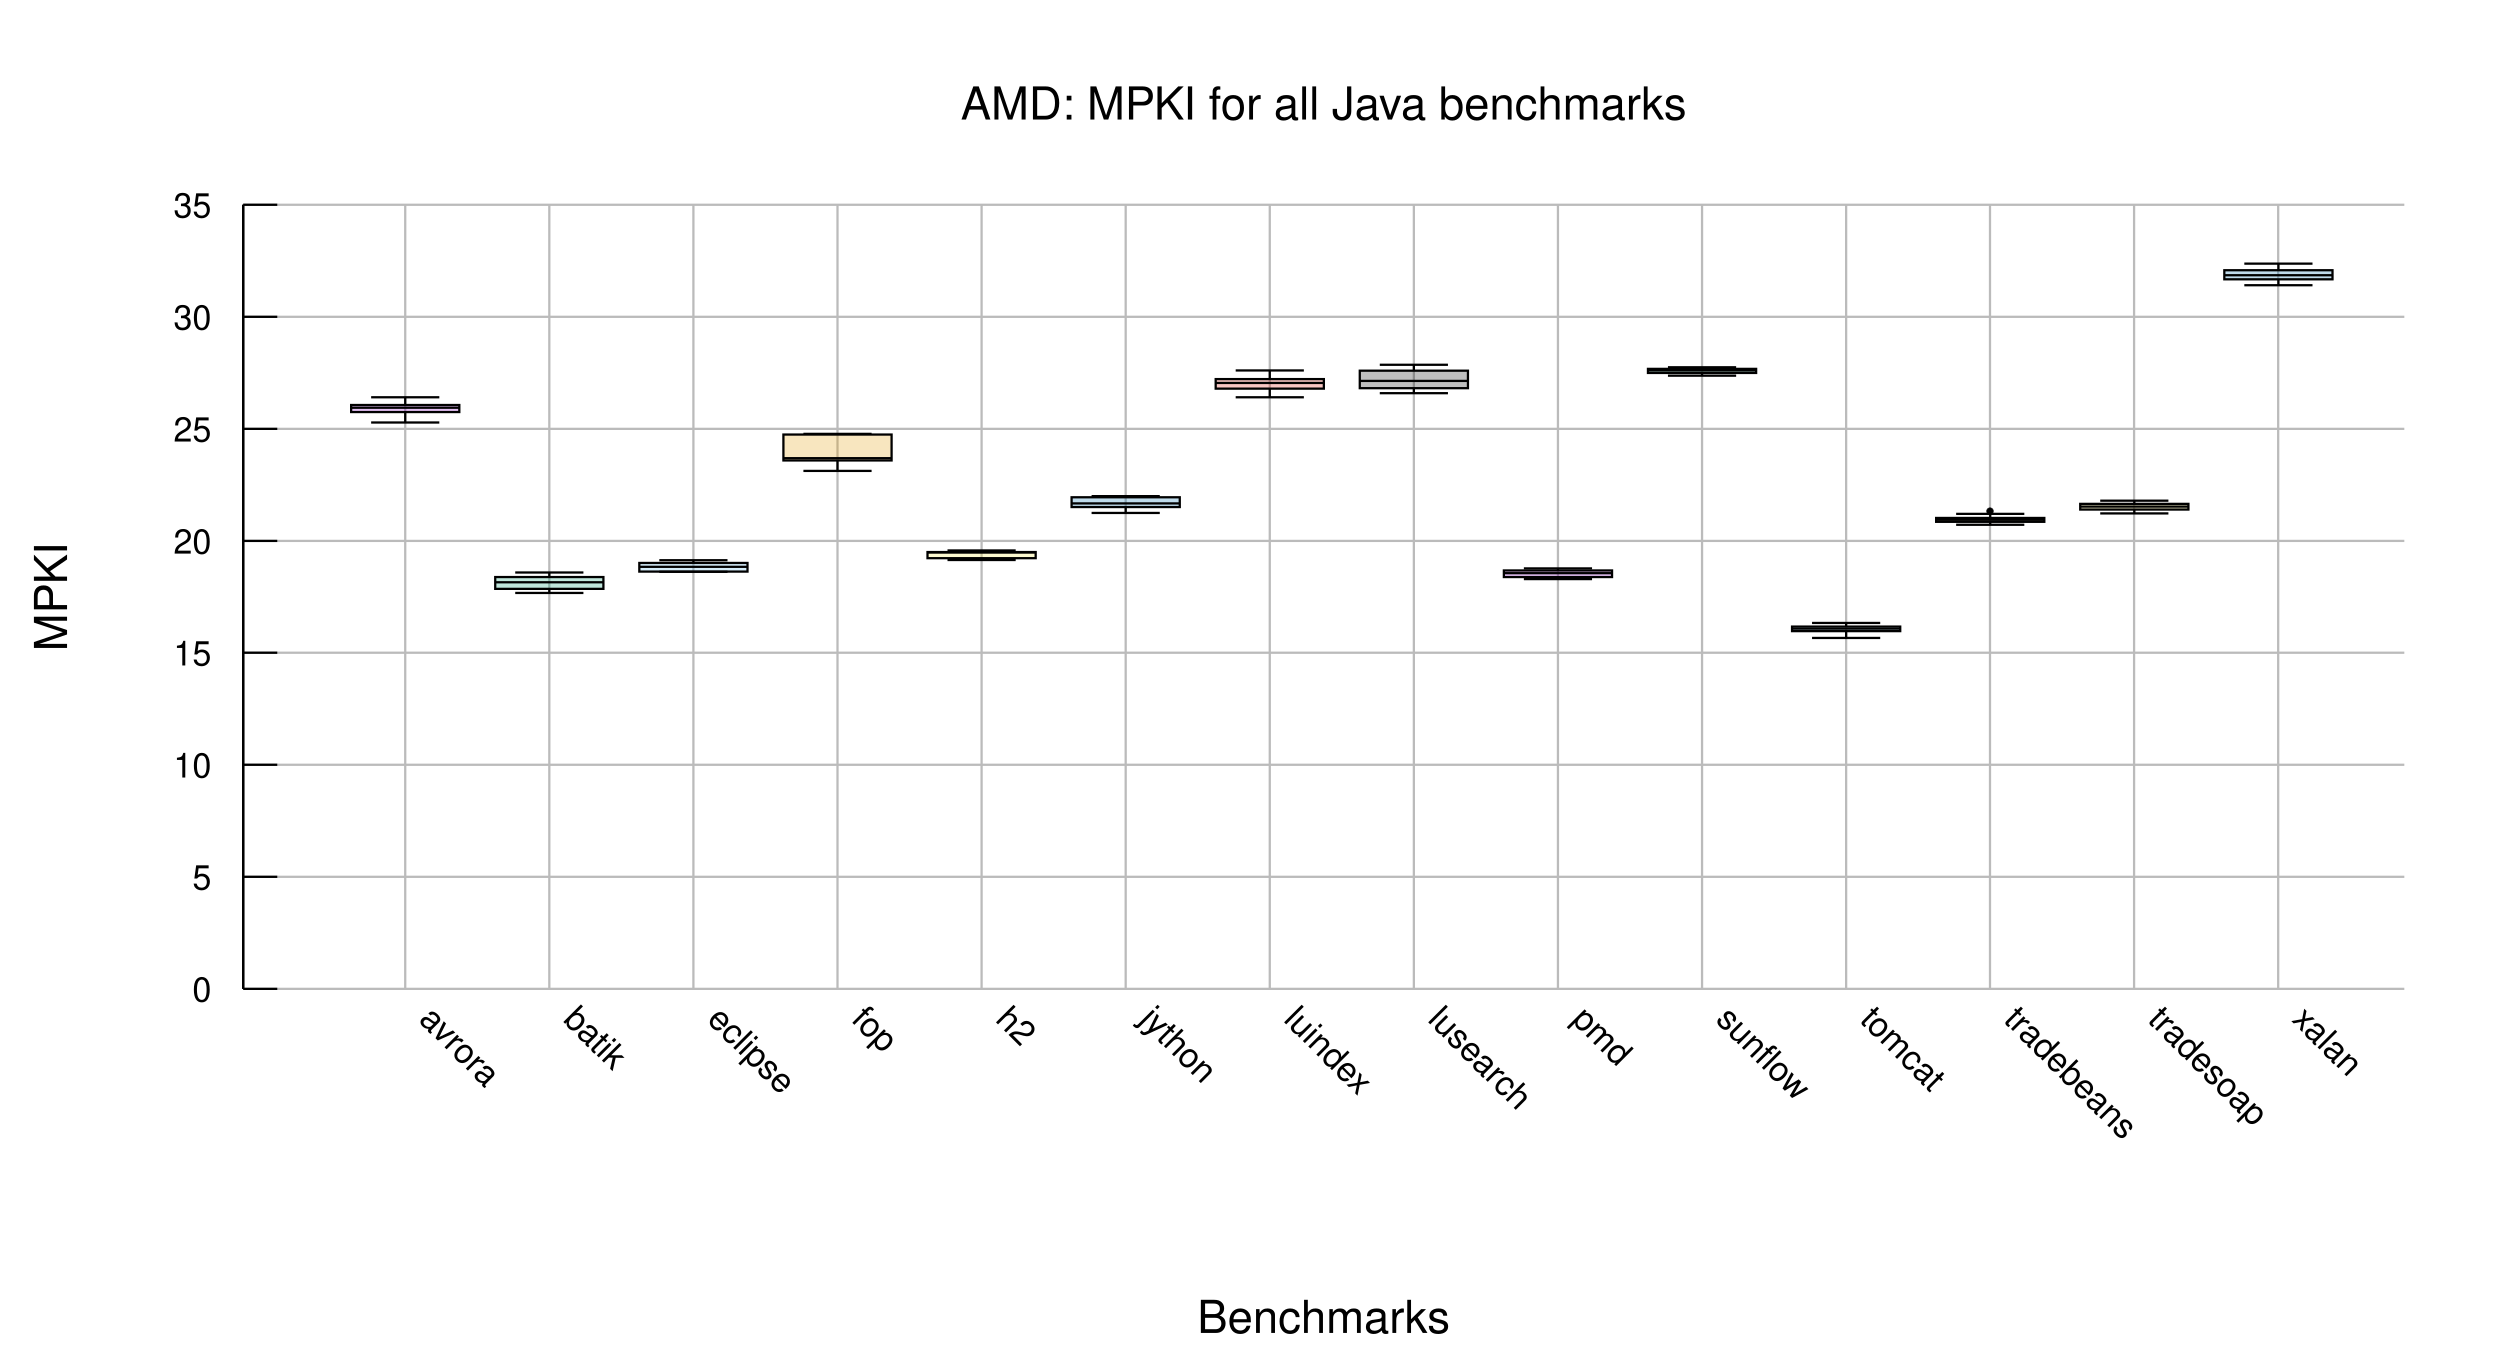
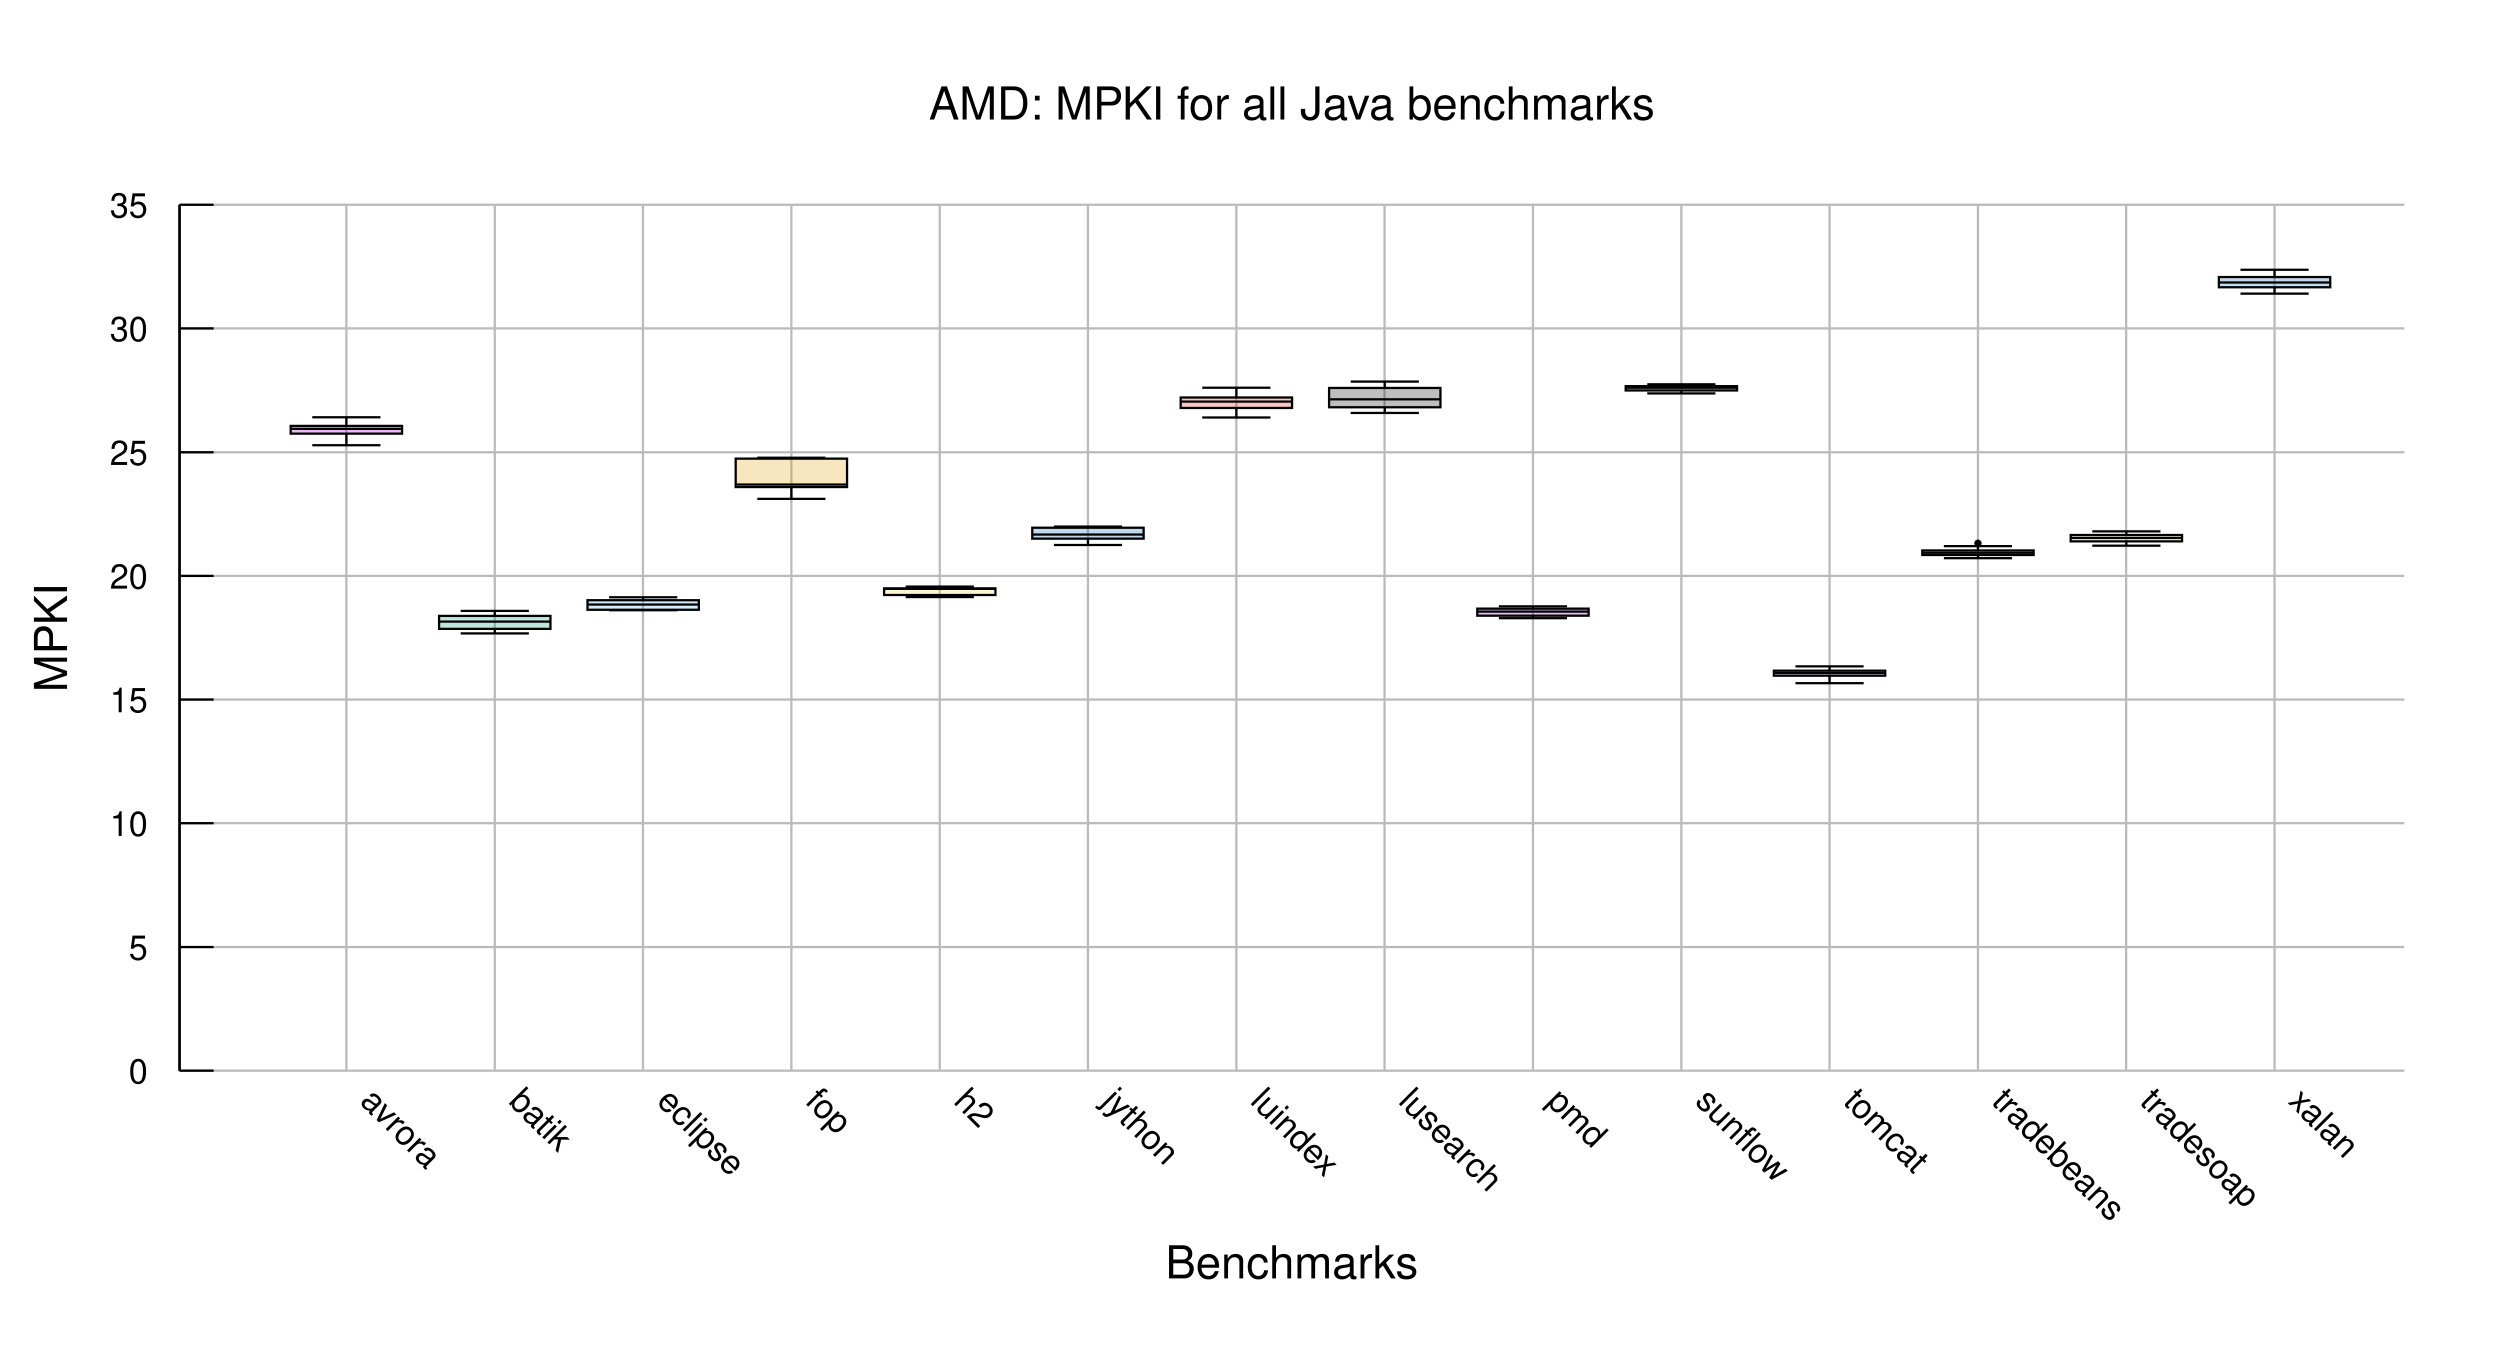
<svg xmlns="http://www.w3.org/2000/svg" xmlns:xlink="http://www.w3.org/1999/xlink" width="1100" height="600" viewBox="0 0 1100 600">
  <g id="gnuplot_canvas">
    <rect x="0" y="0" width="1100" height="600" fill="none" />
    <defs>
      <circle id="gpDot" r="0.5" stroke-width="0.5" />
      <path id="gpPt0" stroke-width="0.133" stroke="currentColor" d="M-1,0 h2 M0,-1 v2" />
      <path id="gpPt1" stroke-width="0.133" stroke="currentColor" d="M-1,-1 L1,1 M1,-1 L-1,1" />
      <path id="gpPt2" stroke-width="0.133" stroke="currentColor" d="M-1,0 L1,0 M0,-1 L0,1 M-1,-1 L1,1 M-1,1 L1,-1" />
      <rect id="gpPt3" stroke-width="0.133" stroke="currentColor" x="-1" y="-1" width="2" height="2" />
      <rect id="gpPt4" stroke-width="0.133" stroke="currentColor" fill="currentColor" x="-1" y="-1" width="2" height="2" />
      <circle id="gpPt5" stroke-width="0.133" stroke="currentColor" cx="0" cy="0" r="1" />
      <use xlink:href="#gpPt5" id="gpPt6" fill="currentColor" stroke="none" />
      <path id="gpPt7" stroke-width="0.133" stroke="currentColor" d="M0,-1.33 L-1.33,0.67 L1.33,0.67 z" />
      <use xlink:href="#gpPt7" id="gpPt8" fill="currentColor" stroke="none" />
      <use xlink:href="#gpPt7" id="gpPt9" stroke="currentColor" transform="rotate(180)" />
      <use xlink:href="#gpPt9" id="gpPt10" fill="currentColor" stroke="none" />
      <use xlink:href="#gpPt3" id="gpPt11" stroke="currentColor" transform="rotate(45)" />
      <use xlink:href="#gpPt11" id="gpPt12" fill="currentColor" stroke="none" />
      <path id="gpPt13" stroke-width="0.133" stroke="currentColor" d="M0,1.330 L1.265,0.411 L0.782,-1.067 L-0.782,-1.076 L-1.265,0.411 z" />
      <use xlink:href="#gpPt13" id="gpPt14" fill="currentColor" stroke="none" />
      <filter id="textbox" filterUnits="objectBoundingBox" x="0" y="0" height="1" width="1">
        <feFlood flood-color="white" flood-opacity="1" result="bgnd" />
        <feComposite in="SourceGraphic" in2="bgnd" operator="atop" />
      </filter>
      <filter id="greybox" filterUnits="objectBoundingBox" x="0" y="0" height="1" width="1">
        <feFlood flood-color="lightgrey" flood-opacity="1" result="grey" />
        <feComposite in="SourceGraphic" in2="grey" operator="atop" />
      </filter>
    </defs>
    <g fill="none" color="white" stroke="black" stroke-width="1.00" stroke-linecap="butt" stroke-linejoin="miter">
</g>
    <g fill="none" color="black" stroke="currentColor" stroke-width="1.00" stroke-linecap="butt" stroke-linejoin="miter">
</g>
    <g fill="none" color="black" stroke="currentColor" stroke-width="1.00" stroke-linecap="butt" stroke-linejoin="miter">
-       <path stroke="rgb(187, 187, 187)" class="gridline" d="M107.0,435.1 L1057.9,435.1  " />
-     </g>
-     <g fill="none" color="black" stroke="currentColor" stroke-width="1.00" stroke-linecap="butt" stroke-linejoin="miter">
-       <path stroke="black" d="M107.0,435.1 L122.0,435.1  " />
-       <g transform="translate(93.0,440.7)" stroke="none" fill="black" font-family="Helvetica" font-size="15.00" text-anchor="end">
+       <path stroke="rgb(187, 187, 187)" class="gridline" d="M79.0,471.1 L1057.9,471.1  " />
+     </g>
+     <g fill="none" color="black" stroke="currentColor" stroke-width="1.00" stroke-linecap="butt" stroke-linejoin="miter">
+       <path stroke="black" d="M79.0,471.1 L94.0,471.1  " />
+       <g transform="translate(65.0,476.7)" stroke="none" fill="black" font-family="Helvetica" font-size="15.00" text-anchor="end">
        <text>
          <tspan font-family="Helvetica"> 0</tspan>
        </text>
      </g>
    </g>
    <g fill="none" color="black" stroke="currentColor" stroke-width="1.00" stroke-linecap="butt" stroke-linejoin="miter">
</g>
    <g fill="none" color="black" stroke="currentColor" stroke-width="1.00" stroke-linecap="butt" stroke-linejoin="miter">
-       <path stroke="rgb(187, 187, 187)" class="gridline" d="M107.0,385.8 L1057.9,385.8  " />
-     </g>
-     <g fill="none" color="black" stroke="currentColor" stroke-width="1.00" stroke-linecap="butt" stroke-linejoin="miter">
-       <path stroke="black" d="M107.0,385.8 L122.0,385.8  " />
-       <g transform="translate(93.0,391.4)" stroke="none" fill="black" font-family="Helvetica" font-size="15.00" text-anchor="end">
+       <path stroke="rgb(187, 187, 187)" class="gridline" d="M79.0,416.7 L1057.9,416.7  " />
+     </g>
+     <g fill="none" color="black" stroke="currentColor" stroke-width="1.00" stroke-linecap="butt" stroke-linejoin="miter">
+       <path stroke="black" d="M79.0,416.7 L94.0,416.7  " />
+       <g transform="translate(65.0,422.3)" stroke="none" fill="black" font-family="Helvetica" font-size="15.00" text-anchor="end">
        <text>
          <tspan font-family="Helvetica"> 5</tspan>
        </text>
      </g>
    </g>
    <g fill="none" color="black" stroke="currentColor" stroke-width="1.00" stroke-linecap="butt" stroke-linejoin="miter">
</g>
    <g fill="none" color="black" stroke="currentColor" stroke-width="1.00" stroke-linecap="butt" stroke-linejoin="miter">
-       <path stroke="rgb(187, 187, 187)" class="gridline" d="M107.0,336.5 L1057.9,336.5  " />
-     </g>
-     <g fill="none" color="black" stroke="currentColor" stroke-width="1.00" stroke-linecap="butt" stroke-linejoin="miter">
-       <path stroke="black" d="M107.0,336.5 L122.0,336.5  " />
-       <g transform="translate(93.0,342.1)" stroke="none" fill="black" font-family="Helvetica" font-size="15.00" text-anchor="end">
+       <path stroke="rgb(187, 187, 187)" class="gridline" d="M79.0,362.2 L1057.9,362.2  " />
+     </g>
+     <g fill="none" color="black" stroke="currentColor" stroke-width="1.00" stroke-linecap="butt" stroke-linejoin="miter">
+       <path stroke="black" d="M79.0,362.2 L94.0,362.2  " />
+       <g transform="translate(65.0,367.8)" stroke="none" fill="black" font-family="Helvetica" font-size="15.00" text-anchor="end">
        <text>
          <tspan font-family="Helvetica"> 10</tspan>
        </text>
      </g>
    </g>
    <g fill="none" color="black" stroke="currentColor" stroke-width="1.00" stroke-linecap="butt" stroke-linejoin="miter">
</g>
    <g fill="none" color="black" stroke="currentColor" stroke-width="1.00" stroke-linecap="butt" stroke-linejoin="miter">
-       <path stroke="rgb(187, 187, 187)" class="gridline" d="M107.0,287.2 L1057.9,287.2  " />
-     </g>
-     <g fill="none" color="black" stroke="currentColor" stroke-width="1.00" stroke-linecap="butt" stroke-linejoin="miter">
-       <path stroke="black" d="M107.0,287.2 L122.0,287.2  " />
-       <g transform="translate(93.0,292.8)" stroke="none" fill="black" font-family="Helvetica" font-size="15.00" text-anchor="end">
+       <path stroke="rgb(187, 187, 187)" class="gridline" d="M79.0,307.8 L1057.9,307.8  " />
+     </g>
+     <g fill="none" color="black" stroke="currentColor" stroke-width="1.00" stroke-linecap="butt" stroke-linejoin="miter">
+       <path stroke="black" d="M79.0,307.8 L94.0,307.8  " />
+       <g transform="translate(65.0,313.4)" stroke="none" fill="black" font-family="Helvetica" font-size="15.00" text-anchor="end">
        <text>
          <tspan font-family="Helvetica"> 15</tspan>
        </text>
      </g>
    </g>
    <g fill="none" color="black" stroke="currentColor" stroke-width="1.00" stroke-linecap="butt" stroke-linejoin="miter">
</g>
    <g fill="none" color="black" stroke="currentColor" stroke-width="1.00" stroke-linecap="butt" stroke-linejoin="miter">
-       <path stroke="rgb(187, 187, 187)" class="gridline" d="M107.0,238.0 L1057.9,238.0  " />
-     </g>
-     <g fill="none" color="black" stroke="currentColor" stroke-width="1.00" stroke-linecap="butt" stroke-linejoin="miter">
-       <path stroke="black" d="M107.0,238.0 L122.0,238.0  " />
-       <g transform="translate(93.0,243.6)" stroke="none" fill="black" font-family="Helvetica" font-size="15.00" text-anchor="end">
+       <path stroke="rgb(187, 187, 187)" class="gridline" d="M79.0,253.4 L1057.9,253.4  " />
+     </g>
+     <g fill="none" color="black" stroke="currentColor" stroke-width="1.00" stroke-linecap="butt" stroke-linejoin="miter">
+       <path stroke="black" d="M79.0,253.4 L94.0,253.4  " />
+       <g transform="translate(65.0,259.0)" stroke="none" fill="black" font-family="Helvetica" font-size="15.00" text-anchor="end">
        <text>
          <tspan font-family="Helvetica"> 20</tspan>
        </text>
      </g>
    </g>
    <g fill="none" color="black" stroke="currentColor" stroke-width="1.00" stroke-linecap="butt" stroke-linejoin="miter">
</g>
    <g fill="none" color="black" stroke="currentColor" stroke-width="1.00" stroke-linecap="butt" stroke-linejoin="miter">
-       <path stroke="rgb(187, 187, 187)" class="gridline" d="M107.0,188.7 L1057.9,188.7  " />
-     </g>
-     <g fill="none" color="black" stroke="currentColor" stroke-width="1.00" stroke-linecap="butt" stroke-linejoin="miter">
-       <path stroke="black" d="M107.0,188.7 L122.0,188.7  " />
-       <g transform="translate(93.0,194.3)" stroke="none" fill="black" font-family="Helvetica" font-size="15.00" text-anchor="end">
+       <path stroke="rgb(187, 187, 187)" class="gridline" d="M79.0,199.0 L1057.9,199.0  " />
+     </g>
+     <g fill="none" color="black" stroke="currentColor" stroke-width="1.00" stroke-linecap="butt" stroke-linejoin="miter">
+       <path stroke="black" d="M79.0,199.0 L94.0,199.0  " />
+       <g transform="translate(65.0,204.6)" stroke="none" fill="black" font-family="Helvetica" font-size="15.00" text-anchor="end">
        <text>
          <tspan font-family="Helvetica"> 25</tspan>
        </text>
      </g>
    </g>
    <g fill="none" color="black" stroke="currentColor" stroke-width="1.00" stroke-linecap="butt" stroke-linejoin="miter">
</g>
    <g fill="none" color="black" stroke="currentColor" stroke-width="1.00" stroke-linecap="butt" stroke-linejoin="miter">
-       <path stroke="rgb(187, 187, 187)" class="gridline" d="M107.0,139.4 L1057.9,139.4  " />
-     </g>
-     <g fill="none" color="black" stroke="currentColor" stroke-width="1.00" stroke-linecap="butt" stroke-linejoin="miter">
-       <path stroke="black" d="M107.0,139.4 L122.0,139.4  " />
-       <g transform="translate(93.0,145.0)" stroke="none" fill="black" font-family="Helvetica" font-size="15.00" text-anchor="end">
+       <path stroke="rgb(187, 187, 187)" class="gridline" d="M79.0,144.5 L1057.9,144.5  " />
+     </g>
+     <g fill="none" color="black" stroke="currentColor" stroke-width="1.00" stroke-linecap="butt" stroke-linejoin="miter">
+       <path stroke="black" d="M79.0,144.5 L94.0,144.5  " />
+       <g transform="translate(65.0,150.1)" stroke="none" fill="black" font-family="Helvetica" font-size="15.00" text-anchor="end">
        <text>
          <tspan font-family="Helvetica"> 30</tspan>
        </text>
      </g>
    </g>
    <g fill="none" color="black" stroke="currentColor" stroke-width="1.00" stroke-linecap="butt" stroke-linejoin="miter">
</g>
    <g fill="none" color="black" stroke="currentColor" stroke-width="1.00" stroke-linecap="butt" stroke-linejoin="miter">
-       <path stroke="rgb(187, 187, 187)" class="gridline" d="M107.0,90.1 L1057.9,90.1  " />
-     </g>
-     <g fill="none" color="black" stroke="currentColor" stroke-width="1.00" stroke-linecap="butt" stroke-linejoin="miter">
-       <path stroke="black" d="M107.0,90.1 L122.0,90.1  " />
-       <g transform="translate(93.0,95.7)" stroke="none" fill="black" font-family="Helvetica" font-size="15.00" text-anchor="end">
+       <path stroke="rgb(187, 187, 187)" class="gridline" d="M79.0,90.1 L1057.9,90.1  " />
+     </g>
+     <g fill="none" color="black" stroke="currentColor" stroke-width="1.00" stroke-linecap="butt" stroke-linejoin="miter">
+       <path stroke="black" d="M79.0,90.1 L94.0,90.1  " />
+       <g transform="translate(65.0,95.7)" stroke="none" fill="black" font-family="Helvetica" font-size="15.00" text-anchor="end">
        <text>
          <tspan font-family="Helvetica"> 35</tspan>
        </text>
      </g>
    </g>
    <g fill="none" color="black" stroke="currentColor" stroke-width="1.00" stroke-linecap="butt" stroke-linejoin="miter">
</g>
    <g fill="none" color="black" stroke="currentColor" stroke-width="1.00" stroke-linecap="butt" stroke-linejoin="miter">
-       <path stroke="rgb(187, 187, 187)" class="gridline" d="M178.3,435.1 L178.3,90.1  " />
-     </g>
-     <g fill="none" color="black" stroke="currentColor" stroke-width="1.00" stroke-linecap="butt" stroke-linejoin="miter">
-       <path stroke="black" d="M178.3,435.1  " />
-       <g transform="translate(183.9,449.1) rotate(45)" stroke="none" fill="black" font-family="Helvetica" font-size="15.00" text-anchor="start">
+       <path stroke="rgb(187, 187, 187)" class="gridline" d="M152.4,471.1 L152.4,90.1  " />
+     </g>
+     <g fill="none" color="black" stroke="currentColor" stroke-width="1.00" stroke-linecap="butt" stroke-linejoin="miter">
+       <path stroke="black" d="M152.4,471.1  " />
+       <g transform="translate(158.0,485.1) rotate(45)" stroke="none" fill="black" font-family="Helvetica" font-size="15.00" text-anchor="start">
        <text>avrora</text>
      </g>
    </g>
    <g fill="none" color="black" stroke="currentColor" stroke-width="1.00" stroke-linecap="butt" stroke-linejoin="miter">
</g>
    <g fill="none" color="black" stroke="currentColor" stroke-width="1.00" stroke-linecap="butt" stroke-linejoin="miter">
-       <path stroke="rgb(187, 187, 187)" class="gridline" d="M241.7,435.1 L241.7,90.1  " />
-     </g>
-     <g fill="none" color="black" stroke="currentColor" stroke-width="1.00" stroke-linecap="butt" stroke-linejoin="miter">
-       <path stroke="black" d="M241.7,435.1  " />
-       <g transform="translate(247.3,449.1) rotate(45)" stroke="none" fill="black" font-family="Helvetica" font-size="15.00" text-anchor="start">
+       <path stroke="rgb(187, 187, 187)" class="gridline" d="M217.7,471.1 L217.7,90.1  " />
+     </g>
+     <g fill="none" color="black" stroke="currentColor" stroke-width="1.00" stroke-linecap="butt" stroke-linejoin="miter">
+       <path stroke="black" d="M217.7,471.1  " />
+       <g transform="translate(223.3,485.1) rotate(45)" stroke="none" fill="black" font-family="Helvetica" font-size="15.00" text-anchor="start">
        <text>batik</text>
      </g>
    </g>
    <g fill="none" color="black" stroke="currentColor" stroke-width="1.00" stroke-linecap="butt" stroke-linejoin="miter">
</g>
    <g fill="none" color="black" stroke="currentColor" stroke-width="1.00" stroke-linecap="butt" stroke-linejoin="miter">
-       <path stroke="rgb(187, 187, 187)" class="gridline" d="M305.1,435.1 L305.1,90.1  " />
-     </g>
-     <g fill="none" color="black" stroke="currentColor" stroke-width="1.00" stroke-linecap="butt" stroke-linejoin="miter">
-       <path stroke="black" d="M305.1,435.1  " />
-       <g transform="translate(310.7,449.1) rotate(45)" stroke="none" fill="black" font-family="Helvetica" font-size="15.00" text-anchor="start">
+       <path stroke="rgb(187, 187, 187)" class="gridline" d="M282.9,471.1 L282.9,90.1  " />
+     </g>
+     <g fill="none" color="black" stroke="currentColor" stroke-width="1.00" stroke-linecap="butt" stroke-linejoin="miter">
+       <path stroke="black" d="M282.9,471.1  " />
+       <g transform="translate(288.5,485.1) rotate(45)" stroke="none" fill="black" font-family="Helvetica" font-size="15.00" text-anchor="start">
        <text>eclipse</text>
      </g>
    </g>
    <g fill="none" color="black" stroke="currentColor" stroke-width="1.00" stroke-linecap="butt" stroke-linejoin="miter">
</g>
    <g fill="none" color="black" stroke="currentColor" stroke-width="1.00" stroke-linecap="butt" stroke-linejoin="miter">
-       <path stroke="rgb(187, 187, 187)" class="gridline" d="M368.5,435.1 L368.5,90.1  " />
-     </g>
-     <g fill="none" color="black" stroke="currentColor" stroke-width="1.00" stroke-linecap="butt" stroke-linejoin="miter">
-       <path stroke="black" d="M368.5,435.1  " />
-       <g transform="translate(374.1,449.1) rotate(45)" stroke="none" fill="black" font-family="Helvetica" font-size="15.00" text-anchor="start">
+       <path stroke="rgb(187, 187, 187)" class="gridline" d="M348.2,471.1 L348.2,90.1  " />
+     </g>
+     <g fill="none" color="black" stroke="currentColor" stroke-width="1.00" stroke-linecap="butt" stroke-linejoin="miter">
+       <path stroke="black" d="M348.2,471.1  " />
+       <g transform="translate(353.8,485.1) rotate(45)" stroke="none" fill="black" font-family="Helvetica" font-size="15.00" text-anchor="start">
        <text>fop</text>
      </g>
    </g>
    <g fill="none" color="black" stroke="currentColor" stroke-width="1.00" stroke-linecap="butt" stroke-linejoin="miter">
</g>
    <g fill="none" color="black" stroke="currentColor" stroke-width="1.00" stroke-linecap="butt" stroke-linejoin="miter">
-       <path stroke="rgb(187, 187, 187)" class="gridline" d="M431.9,435.1 L431.9,90.1  " />
-     </g>
-     <g fill="none" color="black" stroke="currentColor" stroke-width="1.00" stroke-linecap="butt" stroke-linejoin="miter">
-       <path stroke="black" d="M431.9,435.1  " />
-       <g transform="translate(437.5,449.1) rotate(45)" stroke="none" fill="black" font-family="Helvetica" font-size="15.00" text-anchor="start">
+       <path stroke="rgb(187, 187, 187)" class="gridline" d="M413.5,471.1 L413.5,90.1  " />
+     </g>
+     <g fill="none" color="black" stroke="currentColor" stroke-width="1.00" stroke-linecap="butt" stroke-linejoin="miter">
+       <path stroke="black" d="M413.5,471.1  " />
+       <g transform="translate(419.1,485.1) rotate(45)" stroke="none" fill="black" font-family="Helvetica" font-size="15.00" text-anchor="start">
        <text>h2</text>
      </g>
    </g>
    <g fill="none" color="black" stroke="currentColor" stroke-width="1.00" stroke-linecap="butt" stroke-linejoin="miter">
</g>
    <g fill="none" color="black" stroke="currentColor" stroke-width="1.00" stroke-linecap="butt" stroke-linejoin="miter">
-       <path stroke="rgb(187, 187, 187)" class="gridline" d="M495.3,435.1 L495.3,90.1  " />
-     </g>
-     <g fill="none" color="black" stroke="currentColor" stroke-width="1.00" stroke-linecap="butt" stroke-linejoin="miter">
-       <path stroke="black" d="M495.3,435.1  " />
-       <g transform="translate(500.9,449.1) rotate(45)" stroke="none" fill="black" font-family="Helvetica" font-size="15.00" text-anchor="start">
+       <path stroke="rgb(187, 187, 187)" class="gridline" d="M478.7,471.1 L478.7,90.1  " />
+     </g>
+     <g fill="none" color="black" stroke="currentColor" stroke-width="1.00" stroke-linecap="butt" stroke-linejoin="miter">
+       <path stroke="black" d="M478.7,471.1  " />
+       <g transform="translate(484.3,485.1) rotate(45)" stroke="none" fill="black" font-family="Helvetica" font-size="15.00" text-anchor="start">
        <text>jython</text>
      </g>
    </g>
    <g fill="none" color="black" stroke="currentColor" stroke-width="1.00" stroke-linecap="butt" stroke-linejoin="miter">
</g>
    <g fill="none" color="black" stroke="currentColor" stroke-width="1.00" stroke-linecap="butt" stroke-linejoin="miter">
-       <path stroke="rgb(187, 187, 187)" class="gridline" d="M558.7,435.1 L558.7,90.1  " />
-     </g>
-     <g fill="none" color="black" stroke="currentColor" stroke-width="1.00" stroke-linecap="butt" stroke-linejoin="miter">
-       <path stroke="black" d="M558.7,435.1  " />
-       <g transform="translate(564.3,449.1) rotate(45)" stroke="none" fill="black" font-family="Helvetica" font-size="15.00" text-anchor="start">
+       <path stroke="rgb(187, 187, 187)" class="gridline" d="M544.0,471.1 L544.0,90.1  " />
+     </g>
+     <g fill="none" color="black" stroke="currentColor" stroke-width="1.00" stroke-linecap="butt" stroke-linejoin="miter">
+       <path stroke="black" d="M544.0,471.1  " />
+       <g transform="translate(549.6,485.1) rotate(45)" stroke="none" fill="black" font-family="Helvetica" font-size="15.00" text-anchor="start">
        <text>luindex</text>
      </g>
    </g>
    <g fill="none" color="black" stroke="currentColor" stroke-width="1.00" stroke-linecap="butt" stroke-linejoin="miter">
</g>
    <g fill="none" color="black" stroke="currentColor" stroke-width="1.00" stroke-linecap="butt" stroke-linejoin="miter">
-       <path stroke="rgb(187, 187, 187)" class="gridline" d="M622.1,435.1 L622.1,90.1  " />
-     </g>
-     <g fill="none" color="black" stroke="currentColor" stroke-width="1.00" stroke-linecap="butt" stroke-linejoin="miter">
-       <path stroke="black" d="M622.1,435.1  " />
-       <g transform="translate(627.7,449.1) rotate(45)" stroke="none" fill="black" font-family="Helvetica" font-size="15.00" text-anchor="start">
+       <path stroke="rgb(187, 187, 187)" class="gridline" d="M609.2,471.1 L609.2,90.1  " />
+     </g>
+     <g fill="none" color="black" stroke="currentColor" stroke-width="1.00" stroke-linecap="butt" stroke-linejoin="miter">
+       <path stroke="black" d="M609.2,471.1  " />
+       <g transform="translate(614.8,485.1) rotate(45)" stroke="none" fill="black" font-family="Helvetica" font-size="15.00" text-anchor="start">
        <text>lusearch</text>
      </g>
    </g>
    <g fill="none" color="black" stroke="currentColor" stroke-width="1.00" stroke-linecap="butt" stroke-linejoin="miter">
</g>
    <g fill="none" color="black" stroke="currentColor" stroke-width="1.00" stroke-linecap="butt" stroke-linejoin="miter">
-       <path stroke="rgb(187, 187, 187)" class="gridline" d="M685.5,435.1 L685.5,90.1  " />
-     </g>
-     <g fill="none" color="black" stroke="currentColor" stroke-width="1.00" stroke-linecap="butt" stroke-linejoin="miter">
-       <path stroke="black" d="M685.5,435.1  " />
-       <g transform="translate(691.1,449.1) rotate(45)" stroke="none" fill="black" font-family="Helvetica" font-size="15.00" text-anchor="start">
+       <path stroke="rgb(187, 187, 187)" class="gridline" d="M674.5,471.1 L674.5,90.1  " />
+     </g>
+     <g fill="none" color="black" stroke="currentColor" stroke-width="1.00" stroke-linecap="butt" stroke-linejoin="miter">
+       <path stroke="black" d="M674.5,471.1  " />
+       <g transform="translate(680.1,485.1) rotate(45)" stroke="none" fill="black" font-family="Helvetica" font-size="15.00" text-anchor="start">
        <text>pmd</text>
      </g>
    </g>
    <g fill="none" color="black" stroke="currentColor" stroke-width="1.00" stroke-linecap="butt" stroke-linejoin="miter">
</g>
    <g fill="none" color="black" stroke="currentColor" stroke-width="1.00" stroke-linecap="butt" stroke-linejoin="miter">
-       <path stroke="rgb(187, 187, 187)" class="gridline" d="M748.9,435.1 L748.9,90.1  " />
-     </g>
-     <g fill="none" color="black" stroke="currentColor" stroke-width="1.00" stroke-linecap="butt" stroke-linejoin="miter">
-       <path stroke="black" d="M748.9,435.1  " />
-       <g transform="translate(754.5,449.1) rotate(45)" stroke="none" fill="black" font-family="Helvetica" font-size="15.00" text-anchor="start">
+       <path stroke="rgb(187, 187, 187)" class="gridline" d="M739.8,471.1 L739.8,90.1  " />
+     </g>
+     <g fill="none" color="black" stroke="currentColor" stroke-width="1.00" stroke-linecap="butt" stroke-linejoin="miter">
+       <path stroke="black" d="M739.8,471.1  " />
+       <g transform="translate(745.4,485.1) rotate(45)" stroke="none" fill="black" font-family="Helvetica" font-size="15.00" text-anchor="start">
        <text>sunflow</text>
      </g>
    </g>
    <g fill="none" color="black" stroke="currentColor" stroke-width="1.00" stroke-linecap="butt" stroke-linejoin="miter">
</g>
    <g fill="none" color="black" stroke="currentColor" stroke-width="1.00" stroke-linecap="butt" stroke-linejoin="miter">
-       <path stroke="rgb(187, 187, 187)" class="gridline" d="M812.3,435.1 L812.3,90.1  " />
-     </g>
-     <g fill="none" color="black" stroke="currentColor" stroke-width="1.00" stroke-linecap="butt" stroke-linejoin="miter">
-       <path stroke="black" d="M812.3,435.1  " />
-       <g transform="translate(817.9,449.1) rotate(45)" stroke="none" fill="black" font-family="Helvetica" font-size="15.00" text-anchor="start">
+       <path stroke="rgb(187, 187, 187)" class="gridline" d="M805.0,471.1 L805.0,90.1  " />
+     </g>
+     <g fill="none" color="black" stroke="currentColor" stroke-width="1.00" stroke-linecap="butt" stroke-linejoin="miter">
+       <path stroke="black" d="M805.0,471.1  " />
+       <g transform="translate(810.6,485.1) rotate(45)" stroke="none" fill="black" font-family="Helvetica" font-size="15.00" text-anchor="start">
        <text>tomcat</text>
      </g>
    </g>
    <g fill="none" color="black" stroke="currentColor" stroke-width="1.00" stroke-linecap="butt" stroke-linejoin="miter">
</g>
    <g fill="none" color="black" stroke="currentColor" stroke-width="1.00" stroke-linecap="butt" stroke-linejoin="miter">
-       <path stroke="rgb(187, 187, 187)" class="gridline" d="M875.6,435.1 L875.6,90.1  " />
-     </g>
-     <g fill="none" color="black" stroke="currentColor" stroke-width="1.00" stroke-linecap="butt" stroke-linejoin="miter">
-       <path stroke="black" d="M875.6,435.1  " />
-       <g transform="translate(881.2,449.1) rotate(45)" stroke="none" fill="black" font-family="Helvetica" font-size="15.00" text-anchor="start">
+       <path stroke="rgb(187, 187, 187)" class="gridline" d="M870.3,471.1 L870.3,90.1  " />
+     </g>
+     <g fill="none" color="black" stroke="currentColor" stroke-width="1.00" stroke-linecap="butt" stroke-linejoin="miter">
+       <path stroke="black" d="M870.3,471.1  " />
+       <g transform="translate(875.9,485.1) rotate(45)" stroke="none" fill="black" font-family="Helvetica" font-size="15.00" text-anchor="start">
        <text>tradebeans</text>
      </g>
    </g>
    <g fill="none" color="black" stroke="currentColor" stroke-width="1.00" stroke-linecap="butt" stroke-linejoin="miter">
</g>
    <g fill="none" color="black" stroke="currentColor" stroke-width="1.00" stroke-linecap="butt" stroke-linejoin="miter">
-       <path stroke="rgb(187, 187, 187)" class="gridline" d="M939.0,435.1 L939.0,90.1  " />
-     </g>
-     <g fill="none" color="black" stroke="currentColor" stroke-width="1.00" stroke-linecap="butt" stroke-linejoin="miter">
-       <path stroke="black" d="M939.0,435.1  " />
-       <g transform="translate(944.6,449.1) rotate(45)" stroke="none" fill="black" font-family="Helvetica" font-size="15.00" text-anchor="start">
+       <path stroke="rgb(187, 187, 187)" class="gridline" d="M935.5,471.1 L935.5,90.1  " />
+     </g>
+     <g fill="none" color="black" stroke="currentColor" stroke-width="1.00" stroke-linecap="butt" stroke-linejoin="miter">
+       <path stroke="black" d="M935.5,471.1  " />
+       <g transform="translate(941.1,485.1) rotate(45)" stroke="none" fill="black" font-family="Helvetica" font-size="15.00" text-anchor="start">
        <text>tradesoap</text>
      </g>
    </g>
    <g fill="none" color="black" stroke="currentColor" stroke-width="1.00" stroke-linecap="butt" stroke-linejoin="miter">
</g>
    <g fill="none" color="black" stroke="currentColor" stroke-width="1.00" stroke-linecap="butt" stroke-linejoin="miter">
-       <path stroke="rgb(187, 187, 187)" class="gridline" d="M1002.4,435.1 L1002.4,90.1  " />
-     </g>
-     <g fill="none" color="black" stroke="currentColor" stroke-width="1.00" stroke-linecap="butt" stroke-linejoin="miter">
-       <path stroke="black" d="M1002.4,435.1  " />
-       <g transform="translate(1008.0,449.1) rotate(45)" stroke="none" fill="black" font-family="Helvetica" font-size="15.00" text-anchor="start">
+       <path stroke="rgb(187, 187, 187)" class="gridline" d="M1000.8,471.1 L1000.8,90.1  " />
+     </g>
+     <g fill="none" color="black" stroke="currentColor" stroke-width="1.00" stroke-linecap="butt" stroke-linejoin="miter">
+       <path stroke="black" d="M1000.8,471.1  " />
+       <g transform="translate(1006.4,485.1) rotate(45)" stroke="none" fill="black" font-family="Helvetica" font-size="15.00" text-anchor="start">
        <text>xalan</text>
      </g>
    </g>
    <g fill="none" color="black" stroke="currentColor" stroke-width="1.00" stroke-linecap="butt" stroke-linejoin="miter">
</g>
    <g fill="none" color="black" stroke="currentColor" stroke-width="1.00" stroke-linecap="butt" stroke-linejoin="miter">
-       <path stroke="black" d="M107.0,90.1 L107.0,435.1 M1057.9,435.1 M1057.9,90.1 M107.0,90.1  " />
-     </g>
-     <g fill="none" color="black" stroke="currentColor" stroke-width="1.00" stroke-linecap="butt" stroke-linejoin="miter">
-       <g transform="translate(29.5,262.6) rotate(270)" stroke="none" fill="black" font-family="Helvetica" font-size="20.00" text-anchor="middle">
+       <path stroke="black" d="M79.0,90.1 L79.0,471.1 M1057.9,471.1 M1057.9,90.1 M79.0,90.1  " />
+     </g>
+     <g fill="none" color="black" stroke="currentColor" stroke-width="1.00" stroke-linecap="butt" stroke-linejoin="miter">
+       <g transform="translate(29.5,280.6) rotate(270)" stroke="none" fill="black" font-family="Helvetica" font-size="20.00" text-anchor="middle">
        <text>
          <tspan font-family="Helvetica">MPKI</tspan>
        </text>
      </g>
    </g>
    <g fill="none" color="black" stroke="currentColor" stroke-width="1.00" stroke-linecap="butt" stroke-linejoin="miter">
-       <g transform="translate(582.4,586.5)" stroke="none" fill="black" font-family="Helvetica" font-size="20.00" text-anchor="middle">
+       <g transform="translate(568.4,562.5)" stroke="none" fill="black" font-family="Helvetica" font-size="20.00" text-anchor="middle">
        <text>
          <tspan font-family="Helvetica">Benchmarks</tspan>
        </text>
      </g>
    </g>
    <g fill="none" color="black" stroke="currentColor" stroke-width="1.00" stroke-linecap="butt" stroke-linejoin="miter">
-       <g transform="translate(582.4,52.6)" stroke="none" fill="black" font-family="Helvetica" font-size="20.00" text-anchor="middle">
+       <g transform="translate(568.4,52.6)" stroke="none" fill="black" font-family="Helvetica" font-size="20.00" text-anchor="middle">
        <text>AMD: MPKI for all Java benchmarks</text>
      </g>
    </g>
    <g id="gnuplot_plot_1">
      <g fill="none" color="black" stroke="currentColor" stroke-width="1.00" stroke-linecap="butt" stroke-linejoin="miter">
</g>
      <g fill="none" color="black" stroke="currentColor" stroke-width="1.00" stroke-linecap="butt" stroke-linejoin="miter">
        <g stroke="none" shape-rendering="crispEdges">
-           <polygon fill="rgb(148,   0, 211)" fill-opacity="0.25" points="154.5,181.3 202.1,181.3 202.1,178.2 154.5,178.2 " />
-         </g>
-         <path stroke="black" d="M178.3,185.9 L178.3,181.3 M178.3,178.2 L178.3,174.8 M154.5,181.3 L202.1,181.3 L202.1,178.2 L154.5,178.2   L154.5,181.3 Z  " />
-         <path stroke="black" d="M163.3,174.8 L193.3,174.8 M163.3,185.9 L193.3,185.9 M154.5,179.4 L202.1,179.4  " />
+           <polygon fill="rgb(148,   0, 211)" fill-opacity="0.25" points="127.9,190.8 176.9,190.8 176.9,187.4 127.9,187.4 " />
+         </g>
+         <path stroke="black" d="M152.4,195.9 L152.4,190.8 M152.4,187.4 L152.4,183.6 M127.9,190.8 L176.9,190.8 L176.9,187.4 L127.9,187.4   L127.9,190.8 Z  " />
+         <path stroke="black" d="M137.4,183.6 L167.4,183.6 M137.4,195.9 L167.4,195.9 M127.9,188.7 L176.9,188.7  " />
      </g>
    </g>
    <g id="gnuplot_plot_2">
      <g fill="none" color="black" stroke="currentColor" stroke-width="1.00" stroke-linecap="butt" stroke-linejoin="miter">
</g>
      <g fill="none" color="black" stroke="currentColor" stroke-width="1.00" stroke-linecap="butt" stroke-linejoin="miter">
        <g stroke="none" shape-rendering="crispEdges">
-           <polygon fill="rgb(  0, 158, 115)" fill-opacity="0.25" points="217.9,259.1 265.5,259.1 265.5,253.9 217.9,253.9 " />
-         </g>
-         <path stroke="black" d="M241.7,260.9 L241.7,259.1 M241.7,253.9 L241.7,251.9 M217.9,259.1 L265.5,259.1 L265.5,253.9 L217.9,253.9   L217.9,259.1 Z  " />
-         <path stroke="black" d="M226.7,251.9 L256.7,251.9 M226.7,260.9 L256.7,260.9 M217.9,256.2 L265.5,256.2  " />
+           <polygon fill="rgb(  0, 158, 115)" fill-opacity="0.25" points="193.2,276.7 242.2,276.7 242.2,271.0 193.2,271.0 " />
+         </g>
+         <path stroke="black" d="M217.7,278.7 L217.7,276.7 M217.7,271.0 L217.7,268.8 M193.2,276.7 L242.2,276.7 L242.2,271.0 L193.2,271.0   L193.2,276.7 Z  " />
+         <path stroke="black" d="M202.7,268.8 L232.7,268.8 M202.7,278.7 L232.7,278.7 M193.2,273.5 L242.2,273.5  " />
      </g>
    </g>
    <g id="gnuplot_plot_3">
      <g fill="none" color="black" stroke="currentColor" stroke-width="1.00" stroke-linecap="butt" stroke-linejoin="miter">
</g>
      <g fill="none" color="black" stroke="currentColor" stroke-width="1.00" stroke-linecap="butt" stroke-linejoin="miter">
        <g stroke="none" shape-rendering="crispEdges">
-           <polygon fill="rgb( 86, 180, 233)" fill-opacity="0.25" points="281.3,251.5 328.9,251.5 328.9,247.7 281.3,247.7 " />
-         </g>
-         <path stroke="black" d="M305.1,251.6 L305.1,251.5 M305.1,247.7 L305.1,246.5 M281.3,251.5 L328.9,251.5 L328.9,247.7 L281.3,247.7   L281.3,251.5 Z  " />
-         <path stroke="black" d="M290.1,246.5 L320.1,246.5 M290.1,251.6 L320.1,251.6 M281.3,249.4 L328.9,249.4  " />
+           <polygon fill="rgb( 86, 180, 233)" fill-opacity="0.25" points="258.5,268.3 307.5,268.3 307.5,264.1 258.5,264.1 " />
+         </g>
+         <path stroke="black" d="M283.0,268.5 L283.0,268.3 M283.0,264.1 L283.0,262.8 M258.5,268.3 L307.5,268.3 L307.5,264.1 L258.5,264.1   L258.5,268.3 Z  " />
+         <path stroke="black" d="M268.0,262.8 L298.0,262.8 M268.0,268.5 L298.0,268.5 M258.5,266.0 L307.5,266.0  " />
      </g>
    </g>
    <g id="gnuplot_plot_4">
      <g fill="none" color="black" stroke="currentColor" stroke-width="1.00" stroke-linecap="butt" stroke-linejoin="miter">
</g>
      <g fill="none" color="black" stroke="currentColor" stroke-width="1.00" stroke-linecap="butt" stroke-linejoin="miter">
        <g stroke="none" shape-rendering="crispEdges">
-           <polygon fill="rgb(230, 159,   0)" fill-opacity="0.25" points="344.7,202.6 392.3,202.6 392.3,191.2 344.7,191.2 " />
-         </g>
-         <path stroke="black" d="M368.5,207.2 L368.5,202.6 M368.5,191.2 L368.5,190.9 M344.7,202.6 L392.3,202.6 L392.3,191.2 L344.7,191.2   L344.7,202.6 Z  " />
-         <path stroke="black" d="M353.5,190.9 L383.5,190.9 M353.5,207.2 L383.5,207.2 M344.7,201.6 L392.3,201.6  " />
+           <polygon fill="rgb(230, 159,   0)" fill-opacity="0.25" points="323.7,214.3 372.7,214.3 372.7,201.8 323.7,201.8 " />
+         </g>
+         <path stroke="black" d="M348.2,219.5 L348.2,214.3 M348.2,201.8 L348.2,201.4 M323.7,214.3 L372.7,214.3 L372.7,201.8 L323.7,201.8   L323.7,214.3 Z  " />
+         <path stroke="black" d="M333.2,201.4 L363.2,201.4 M333.2,219.5 L363.2,219.5 M323.7,213.2 L372.7,213.2  " />
      </g>
    </g>
    <g id="gnuplot_plot_5">
      <g fill="none" color="black" stroke="currentColor" stroke-width="1.00" stroke-linecap="butt" stroke-linejoin="miter">
</g>
      <g fill="none" color="black" stroke="currentColor" stroke-width="1.00" stroke-linecap="butt" stroke-linejoin="miter">
        <g stroke="none" shape-rendering="crispEdges">
-           <polygon fill="rgb(240, 228,  66)" fill-opacity="0.25" points="408.1,245.6 455.7,245.6 455.7,242.9 408.1,242.9 " />
-         </g>
-         <path stroke="black" d="M431.9,246.4 L431.9,245.6 M431.9,242.9 L431.9,242.2 M408.1,245.6 L455.7,245.6 L455.7,242.9 L408.1,242.9   L408.1,245.6 Z  " />
-         <path stroke="black" d="M416.9,242.2 L446.9,242.2 M416.9,246.4 L446.9,246.4 M408.1,243.1 L455.7,243.1  " />
+           <polygon fill="rgb(240, 228,  66)" fill-opacity="0.25" points="389.0,261.8 438.0,261.8 438.0,258.9 389.0,258.9 " />
+         </g>
+         <path stroke="black" d="M413.5,262.7 L413.5,261.8 M413.5,258.9 L413.5,258.1 M389.0,261.8 L438.0,261.8 L438.0,258.9 L389.0,258.9   L389.0,261.8 Z  " />
+         <path stroke="black" d="M398.5,258.1 L428.5,258.1 M398.5,262.7 L428.5,262.7 M389.0,259.1 L438.0,259.1  " />
      </g>
    </g>
    <g id="gnuplot_plot_6">
      <g fill="none" color="black" stroke="currentColor" stroke-width="1.00" stroke-linecap="butt" stroke-linejoin="miter">
</g>
      <g fill="none" color="black" stroke="currentColor" stroke-width="1.00" stroke-linecap="butt" stroke-linejoin="miter">
        <g stroke="none" shape-rendering="crispEdges">
-           <polygon fill="rgb(  0, 114, 178)" fill-opacity="0.25" points="471.5,223.1 519.1,223.1 519.1,218.8 471.5,218.8 " />
-         </g>
-         <path stroke="black" d="M495.3,225.7 L495.3,223.1 M495.3,218.8 L495.3,218.3 M471.5,223.1 L519.1,223.1 L519.1,218.8 L471.5,218.8   L471.5,223.1 Z  " />
-         <path stroke="black" d="M480.3,218.3 L510.3,218.3 M480.3,225.7 L510.3,225.7 M471.5,221.5 L519.1,221.5  " />
+           <polygon fill="rgb(  0, 114, 178)" fill-opacity="0.25" points="454.2,237.0 503.2,237.0 503.2,232.2 454.2,232.2 " />
+         </g>
+         <path stroke="black" d="M478.7,239.8 L478.7,237.0 M478.7,232.2 L478.7,231.7 M454.2,237.0 L503.2,237.0 L503.2,232.2 L454.2,232.2   L454.2,237.0 Z  " />
+         <path stroke="black" d="M463.7,231.7 L493.7,231.7 M463.7,239.8 L493.7,239.8 M454.2,235.2 L503.2,235.2  " />
      </g>
    </g>
    <g id="gnuplot_plot_7">
      <g fill="none" color="black" stroke="currentColor" stroke-width="1.00" stroke-linecap="butt" stroke-linejoin="miter">
</g>
      <g fill="none" color="black" stroke="currentColor" stroke-width="1.00" stroke-linecap="butt" stroke-linejoin="miter">
        <g stroke="none" shape-rendering="crispEdges">
-           <polygon fill="rgb(229,  30,  16)" fill-opacity="0.25" points="534.9,171.0 582.5,171.0 582.5,166.8 534.9,166.8 " />
-         </g>
-         <path stroke="black" d="M558.7,174.8 L558.7,171.0 M558.7,166.8 L558.7,163.0 M534.9,171.0 L582.5,171.0 L582.5,166.8 L534.9,166.8   L534.9,171.0 Z  " />
-         <path stroke="black" d="M543.7,163.0 L573.7,163.0 M543.7,174.8 L573.7,174.8 M534.9,168.5 L582.5,168.5  " />
+           <polygon fill="rgb(229,  30,  16)" fill-opacity="0.25" points="519.5,179.5 568.5,179.5 568.5,174.9 519.5,174.9 " />
+         </g>
+         <path stroke="black" d="M544.0,183.7 L544.0,179.5 M544.0,174.9 L544.0,170.6 M519.5,179.5 L568.5,179.5 L568.5,174.9 L519.5,174.9   L519.5,179.5 Z  " />
+         <path stroke="black" d="M529.0,170.6 L559.0,170.6 M529.0,183.7 L559.0,183.7 M519.5,176.7 L568.5,176.7  " />
      </g>
    </g>
    <g id="gnuplot_plot_8">
      <g fill="none" color="black" stroke="currentColor" stroke-width="1.00" stroke-linecap="butt" stroke-linejoin="miter">
</g>
      <g fill="none" color="black" stroke="currentColor" stroke-width="1.00" stroke-linecap="butt" stroke-linejoin="miter">
        <g stroke="none" shape-rendering="crispEdges">
-           <polygon fill="rgb(  0,   0,   0)" fill-opacity="0.25" points="598.3,170.8 645.9,170.8 645.9,163.1 598.3,163.1 " />
-         </g>
-         <path stroke="black" d="M622.1,173.0 L622.1,170.8 M622.1,163.1 L622.1,160.5 M598.3,170.8 L645.9,170.8 L645.9,163.1 L598.3,163.1   L598.3,170.8 Z  " />
-         <path stroke="black" d="M607.1,160.5 L637.1,160.5 M607.1,173.0 L637.1,173.0 M598.3,167.6 L645.9,167.6  " />
+           <polygon fill="rgb(  0,   0,   0)" fill-opacity="0.25" points="584.8,179.2 633.8,179.2 633.8,170.7 584.8,170.7 " />
+         </g>
+         <path stroke="black" d="M609.3,181.7 L609.3,179.2 M609.3,170.7 L609.3,167.9 M584.8,179.2 L633.8,179.2 L633.8,170.7 L584.8,170.7   L584.8,179.2 Z  " />
+         <path stroke="black" d="M594.3,167.9 L624.3,167.9 M594.3,181.7 L624.3,181.7 M584.8,175.7 L633.8,175.7  " />
      </g>
    </g>
    <g id="gnuplot_plot_9">
      <g fill="none" color="black" stroke="currentColor" stroke-width="1.00" stroke-linecap="butt" stroke-linejoin="miter">
</g>
      <g fill="none" color="black" stroke="currentColor" stroke-width="1.00" stroke-linecap="butt" stroke-linejoin="miter">
        <g stroke="none" shape-rendering="crispEdges">
-           <polygon fill="rgb(148,   0, 211)" fill-opacity="0.25" points="661.7,253.9 709.3,253.9 709.3,251.0 661.7,251.0 " />
-         </g>
-         <path stroke="black" d="M685.5,254.8 L685.5,253.9 M685.5,251.0 L685.5,250.1 M661.7,253.9 L709.3,253.9 L709.3,251.0 L661.7,251.0   L661.7,253.9 Z  " />
-         <path stroke="black" d="M670.5,250.1 L700.5,250.1 M670.5,254.8 L700.5,254.8 M661.7,252.2 L709.3,252.2  " />
+           <polygon fill="rgb(148,   0, 211)" fill-opacity="0.25" points="650.0,270.9 699.0,270.9 699.0,267.8 650.0,267.8 " />
+         </g>
+         <path stroke="black" d="M674.5,272.0 L674.5,270.9 M674.5,267.8 L674.5,266.8 M650.0,270.9 L699.0,270.9 L699.0,267.8 L650.0,267.8   L650.0,270.9 Z  " />
+         <path stroke="black" d="M659.5,266.8 L689.5,266.8 M659.5,272.0 L689.5,272.0 M650.0,269.1 L699.0,269.1  " />
      </g>
    </g>
    <g id="gnuplot_plot_10">
      <g fill="none" color="black" stroke="currentColor" stroke-width="1.00" stroke-linecap="butt" stroke-linejoin="miter">
</g>
      <g fill="none" color="black" stroke="currentColor" stroke-width="1.00" stroke-linecap="butt" stroke-linejoin="miter">
        <g stroke="none" shape-rendering="crispEdges">
-           <polygon fill="rgb(  0, 158, 115)" fill-opacity="0.25" points="725.1,164.1 772.7,164.1 772.7,162.3 725.1,162.3 " />
-         </g>
-         <path stroke="black" d="M748.9,165.3 L748.9,164.1 M748.9,162.3 L748.9,161.6 M725.1,164.1 L772.7,164.1 L772.7,162.3 L725.1,162.3   L725.1,164.1 Z  " />
-         <path stroke="black" d="M733.9,161.6 L763.9,161.6 M733.9,165.3 L763.9,165.3 M725.1,163.0 L772.7,163.0  " />
+           <polygon fill="rgb(  0, 158, 115)" fill-opacity="0.25" points="715.3,171.8 764.3,171.8 764.3,169.9 715.3,169.9 " />
+         </g>
+         <path stroke="black" d="M739.8,173.1 L739.8,171.8 M739.8,169.9 L739.8,169.1 M715.3,171.8 L764.3,171.8 L764.3,169.9 L715.3,169.9   L715.3,171.8 Z  " />
+         <path stroke="black" d="M724.8,169.1 L754.8,169.1 M724.8,173.1 L754.8,173.1 M715.3,170.6 L764.3,170.6  " />
      </g>
    </g>
    <g id="gnuplot_plot_11">
      <g fill="none" color="black" stroke="currentColor" stroke-width="1.00" stroke-linecap="butt" stroke-linejoin="miter">
</g>
      <g fill="none" color="black" stroke="currentColor" stroke-width="1.00" stroke-linecap="butt" stroke-linejoin="miter">
        <g stroke="none" shape-rendering="crispEdges">
-           <polygon fill="rgb( 86, 180, 233)" fill-opacity="0.25" points="788.5,277.7 836.1,277.7 836.1,275.7 788.5,275.7 " />
-         </g>
-         <path stroke="black" d="M812.3,280.7 L812.3,277.7 M812.3,275.7 L812.3,274.1 M788.5,277.7 L836.1,277.7 L836.1,275.7 L788.5,275.7   L788.5,277.7 Z  " />
-         <path stroke="black" d="M797.3,274.1 L827.3,274.1 M797.3,280.7 L827.3,280.7 M788.5,276.6 L836.1,276.6  " />
+           <polygon fill="rgb( 86, 180, 233)" fill-opacity="0.25" points="780.5,297.3 829.5,297.3 829.5,295.1 780.5,295.1 " />
+         </g>
+         <path stroke="black" d="M805.0,300.6 L805.0,297.3 M805.0,295.1 L805.0,293.2 M780.5,297.3 L829.5,297.3 L829.5,295.1 L780.5,295.1   L780.5,297.3 Z  " />
+         <path stroke="black" d="M790.0,293.2 L820.0,293.2 M790.0,300.6 L820.0,300.6 M780.5,296.1 L829.5,296.1  " />
      </g>
    </g>
    <g id="gnuplot_plot_12">
      <g fill="none" color="black" stroke="currentColor" stroke-width="1.00" stroke-linecap="butt" stroke-linejoin="miter">
</g>
      <g fill="none" color="black" stroke="currentColor" stroke-width="1.00" stroke-linecap="butt" stroke-linejoin="miter">
        <g stroke="none" shape-rendering="crispEdges">
-           <polygon fill="rgb(230, 159,   0)" fill-opacity="0.25" points="851.9,229.6 899.5,229.6 899.5,227.9 851.9,227.9 " />
-         </g>
-         <path stroke="black" d="M875.7,230.9 L875.7,229.6 M875.7,227.9 L875.7,226.1 M851.9,229.6 L899.5,229.6 L899.5,227.9 L851.9,227.9   L851.9,229.6 Z  " />
-         <path stroke="black" d="M860.7,226.1 L890.7,226.1 M860.7,230.9 L890.7,230.9 M851.9,228.7 L899.5,228.7  " />
-         <use xlink:href="#gpPt6" transform="translate(875.6,224.9) scale(1.50)" color="black" />
+           <polygon fill="rgb(230, 159,   0)" fill-opacity="0.25" points="845.8,244.2 894.8,244.2 894.8,242.2 845.8,242.2 " />
+         </g>
+         <path stroke="black" d="M870.3,245.6 L870.3,244.2 M870.3,242.2 L870.3,240.3 M845.8,244.2 L894.8,244.2 L894.8,242.2 L845.8,242.2   L845.8,244.2 Z  " />
+         <path stroke="black" d="M855.3,240.3 L885.3,240.3 M855.3,245.6 L885.3,245.6 M845.8,243.2 L894.8,243.2  " />
+         <use xlink:href="#gpPt6" transform="translate(870.3,239.0) scale(1.50)" color="black" />
      </g>
    </g>
    <g id="gnuplot_plot_13">
      <g fill="none" color="black" stroke="currentColor" stroke-width="1.00" stroke-linecap="butt" stroke-linejoin="miter">
</g>
      <g fill="none" color="black" stroke="currentColor" stroke-width="1.00" stroke-linecap="butt" stroke-linejoin="miter">
        <g stroke="none" shape-rendering="crispEdges">
-           <polygon fill="rgb(240, 228,  66)" fill-opacity="0.25" points="915.3,224.2 962.9,224.2 962.9,221.7 915.3,221.7 " />
-         </g>
-         <path stroke="black" d="M939.1,225.9 L939.1,224.2 M939.1,221.7 L939.1,220.3 M915.3,224.2 L962.9,224.2 L962.9,221.7 L915.3,221.7   L915.3,224.2 Z  " />
-         <path stroke="black" d="M924.1,220.3 L954.1,220.3 M924.1,225.9 L954.1,225.9 M915.3,222.9 L962.9,222.9  " />
+           <polygon fill="rgb(240, 228,  66)" fill-opacity="0.25" points="911.1,238.2 960.1,238.2 960.1,235.4 911.1,235.4 " />
+         </g>
+         <path stroke="black" d="M935.6,240.1 L935.6,238.2 M935.6,235.4 L935.6,233.8 M911.1,238.2 L960.1,238.2 L960.1,235.4 L911.1,235.4   L911.1,238.2 Z  " />
+         <path stroke="black" d="M920.6,233.8 L950.6,233.8 M920.6,240.1 L950.6,240.1 M911.1,236.7 L960.1,236.7  " />
      </g>
    </g>
    <g id="gnuplot_plot_14">
      <g fill="none" color="black" stroke="currentColor" stroke-width="1.00" stroke-linecap="butt" stroke-linejoin="miter">
</g>
      <g fill="none" color="black" stroke="currentColor" stroke-width="1.00" stroke-linecap="butt" stroke-linejoin="miter">
        <g stroke="none" shape-rendering="crispEdges">
-           <polygon fill="rgb(  0, 114, 178)" fill-opacity="0.25" points="978.7,122.9 1026.3,122.9 1026.3,118.9 978.7,118.9 " />
-         </g>
-         <path stroke="black" d="M1002.5,125.5 L1002.5,122.9 M1002.5,118.9 L1002.5,116.0 M978.7,122.9 L1026.3,122.9 L1026.3,118.9 L978.7,118.9   L978.7,122.9 Z  " />
-         <path stroke="black" d="M987.5,116.0 L1017.5,116.0 M987.5,125.5 L1017.5,125.5 M978.7,121.1 L1026.3,121.1  " />
+           <polygon fill="rgb(  0, 114, 178)" fill-opacity="0.25" points="976.3,126.4 1025.3,126.4 1025.3,121.9 976.3,121.9 " />
+         </g>
+         <path stroke="black" d="M1000.8,129.2 L1000.8,126.4 M1000.8,121.9 L1000.8,118.7 M976.3,126.4 L1025.3,126.4 L1025.3,121.9 L976.3,121.9   L976.3,126.4 Z  " />
+         <path stroke="black" d="M985.8,118.7 L1015.8,118.7 M985.8,129.2 L1015.8,129.2 M976.3,124.3 L1025.3,124.3  " />
      </g>
    </g>
    <g fill="none" color="white" stroke="black" stroke-width="2.00" stroke-linecap="butt" stroke-linejoin="miter">
</g>
    <g fill="none" color="black" stroke="currentColor" stroke-width="2.00" stroke-linecap="butt" stroke-linejoin="miter">
</g>
    <g fill="none" color="black" stroke="black" stroke-width="1.00" stroke-linecap="butt" stroke-linejoin="miter">
</g>
    <g fill="none" color="black" stroke="currentColor" stroke-width="1.00" stroke-linecap="butt" stroke-linejoin="miter">
-       <path stroke="black" d="M107.0,90.1 L107.0,435.1 M1057.9,435.1 M1057.9,90.1 M107.0,90.1  " />
+       <path stroke="black" d="M79.0,90.1 L79.0,471.1 M1057.9,471.1 M1057.9,90.1 M79.0,90.1  " />
    </g>
    <g fill="none" color="black" stroke="currentColor" stroke-width="1.00" stroke-linecap="butt" stroke-linejoin="miter">
</g>
  </g>
</svg>
